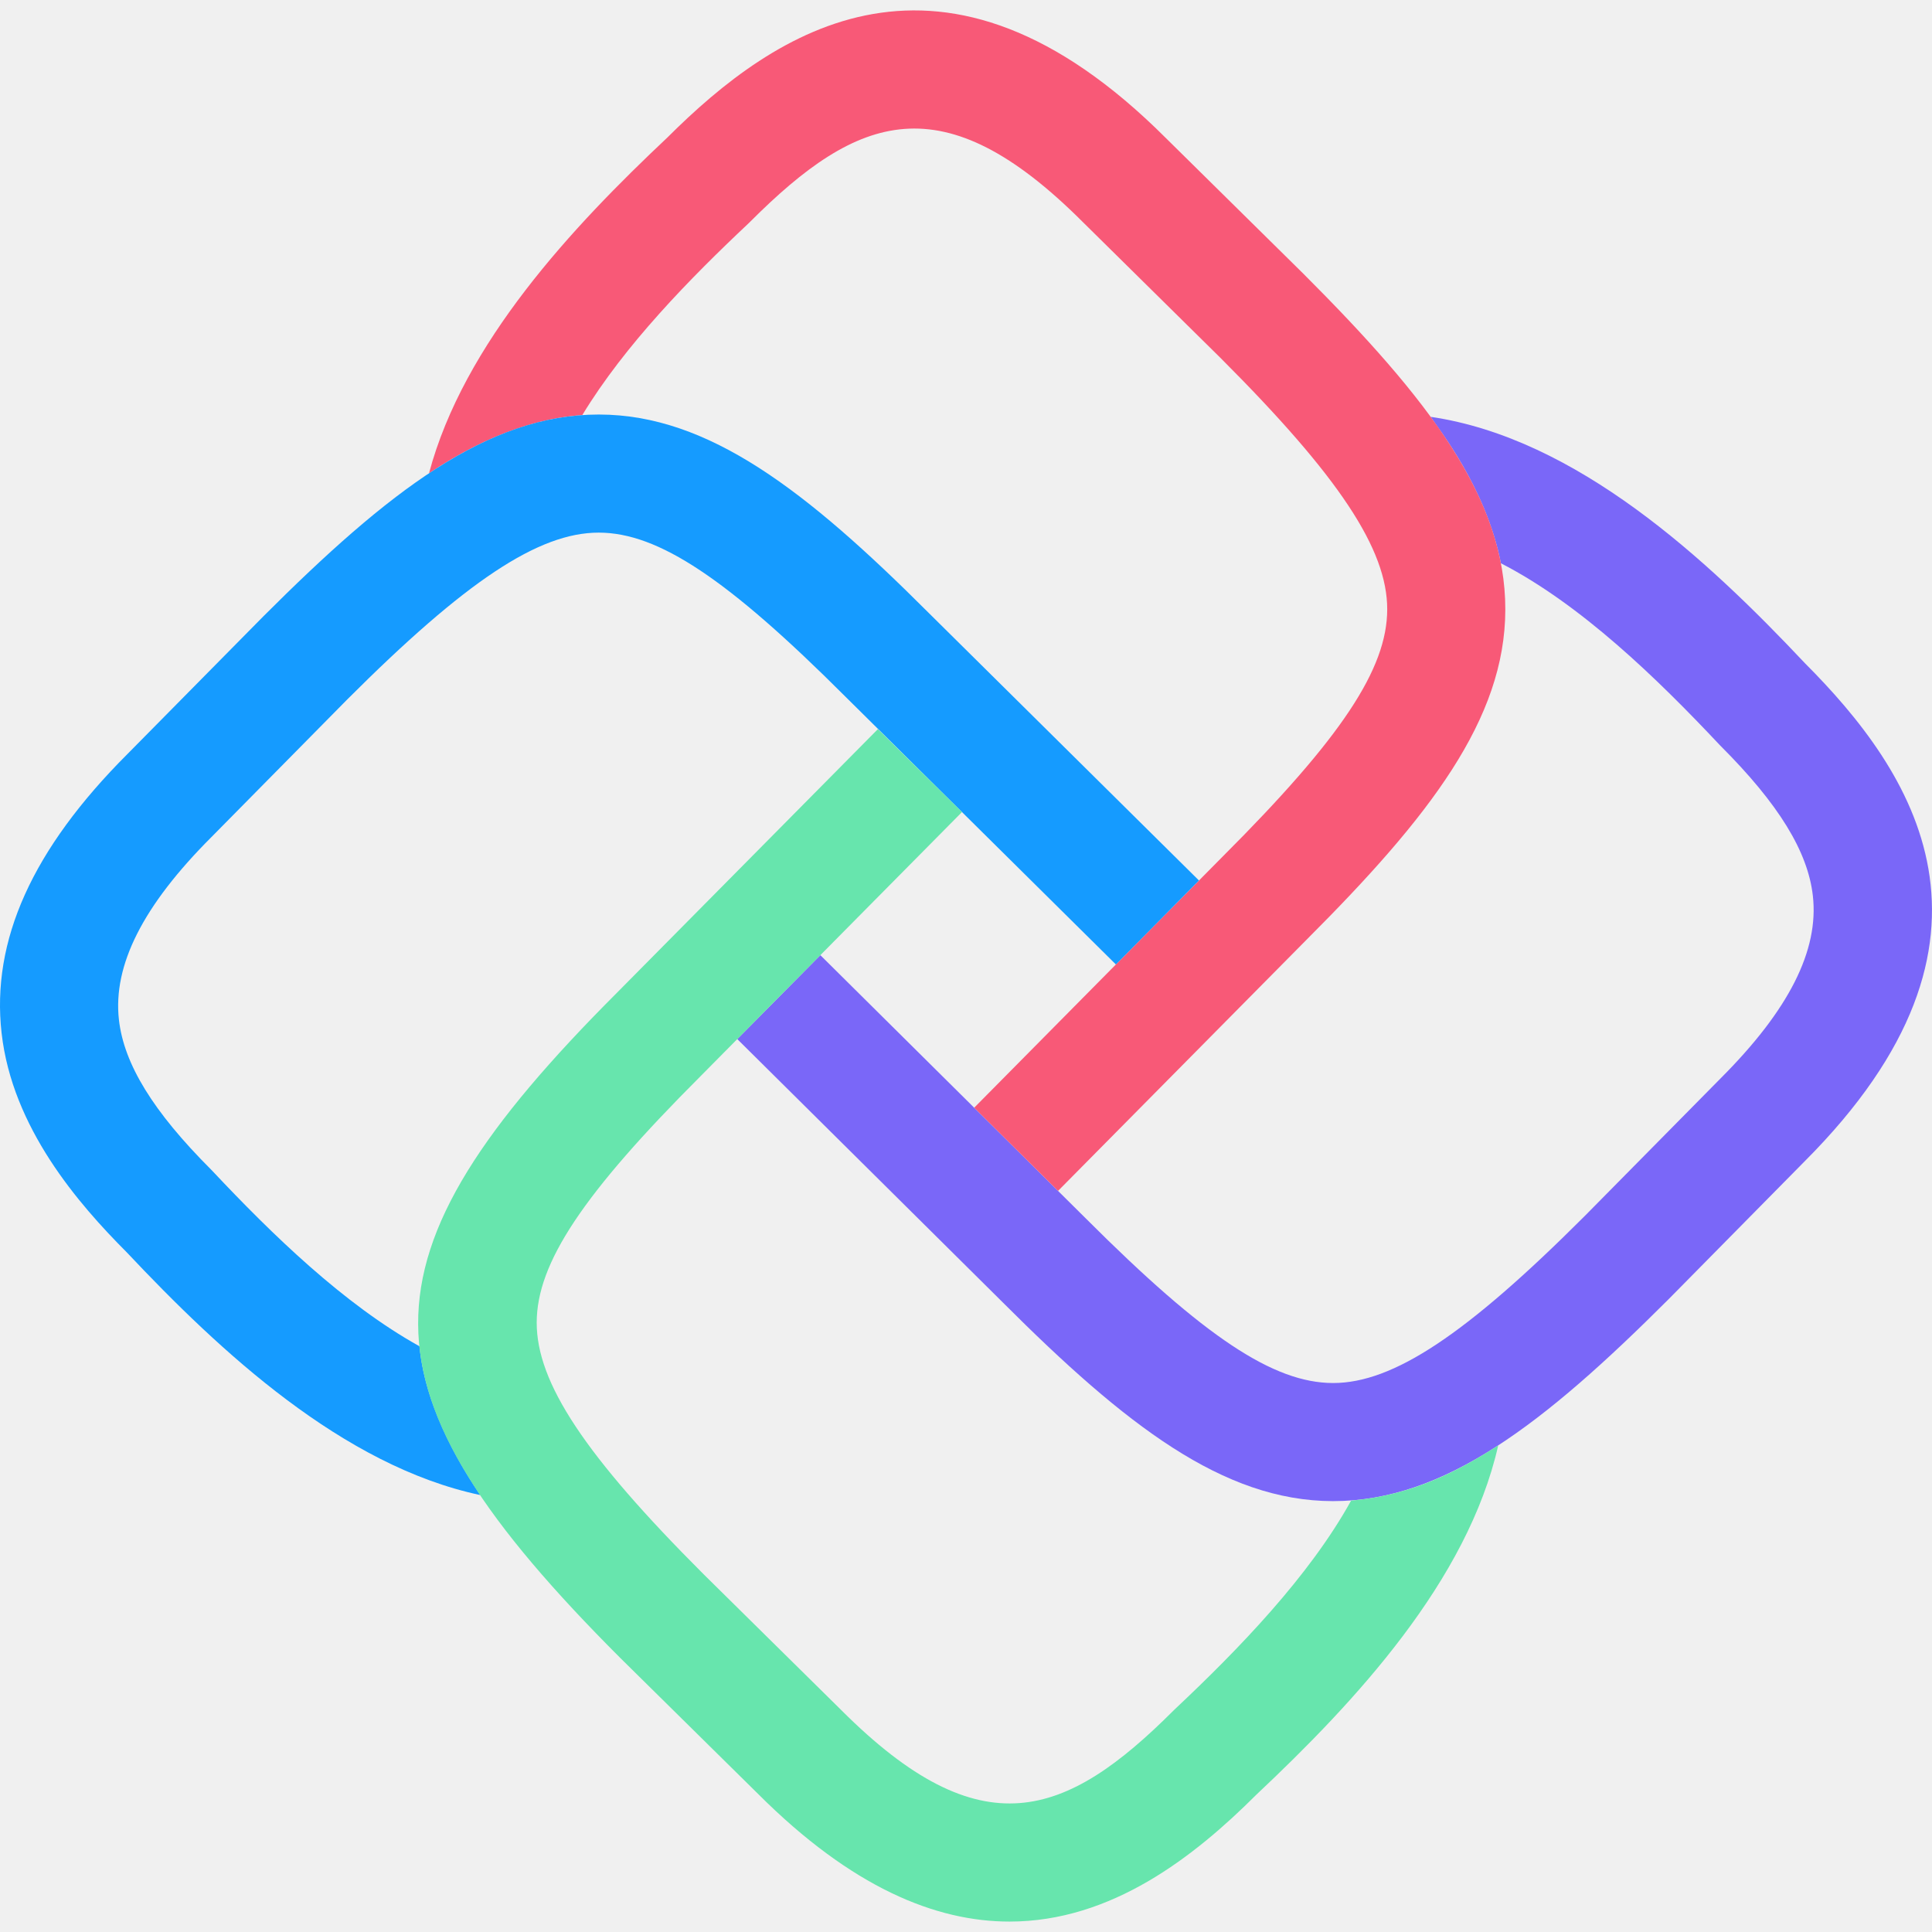
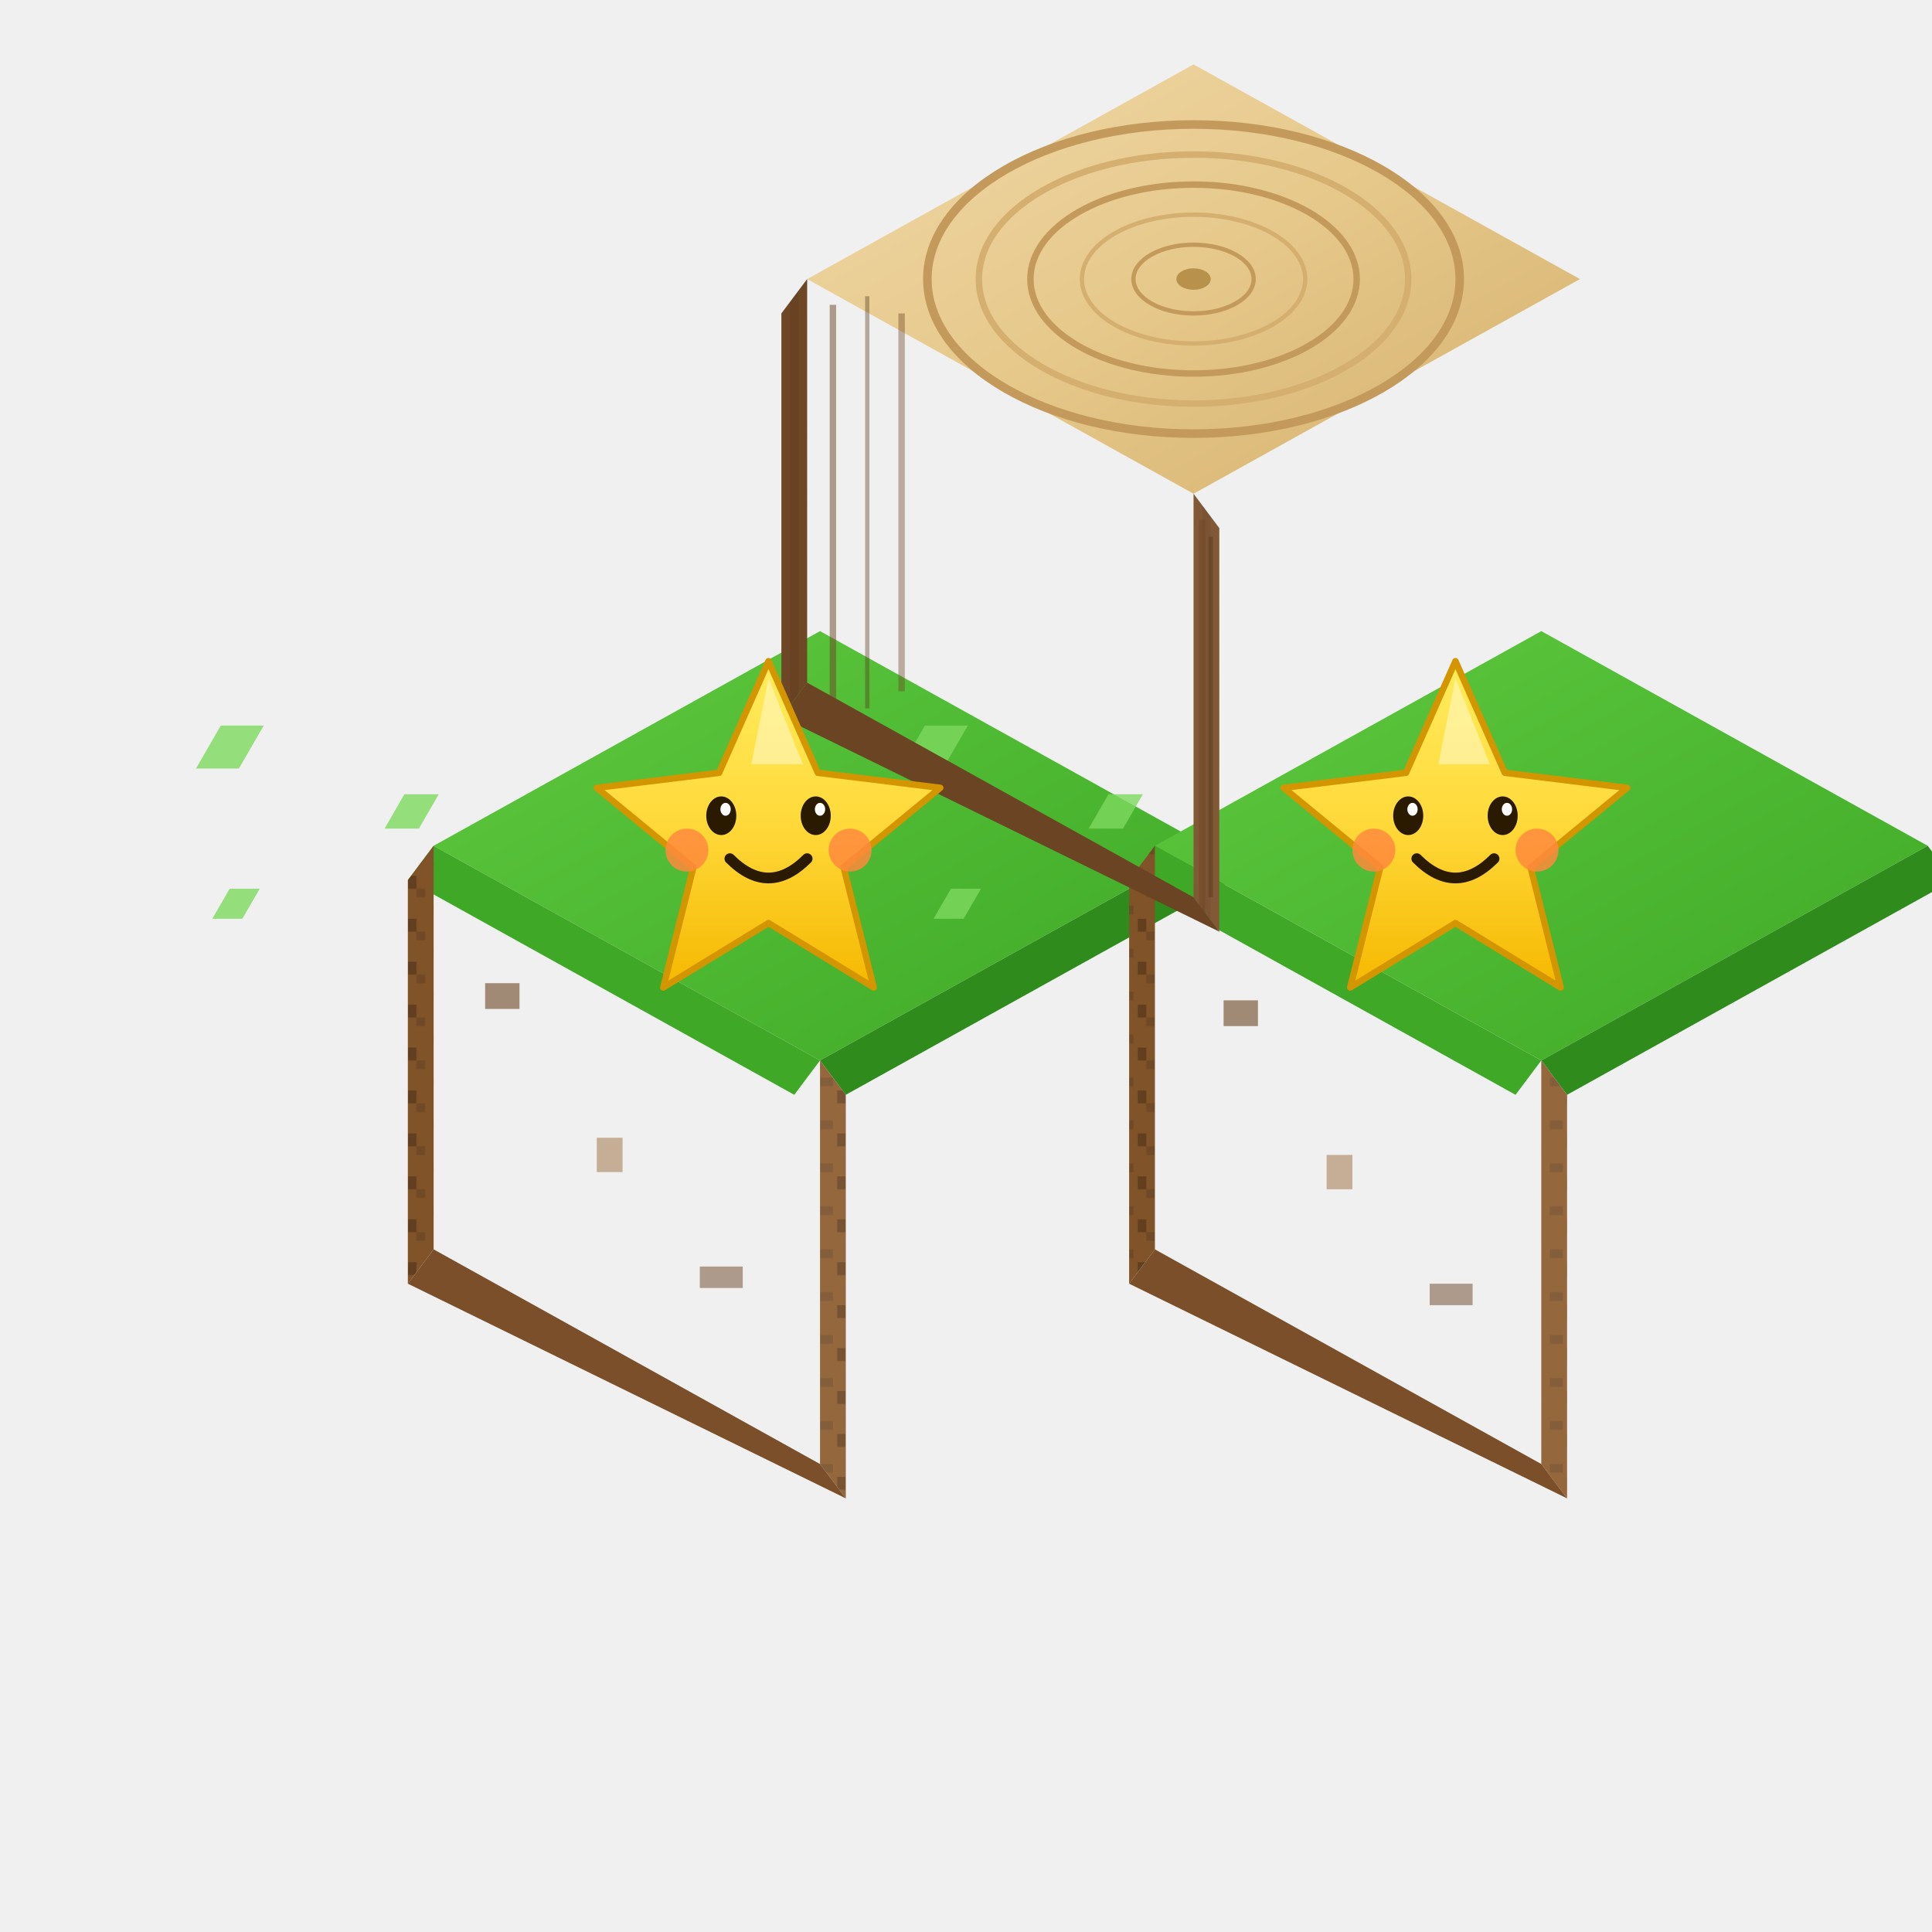
- <svg xmlns="http://www.w3.org/2000/svg" xmlns:xlink="http://www.w3.org/1999/xlink" width="450" height="450" viewBox="0 0 50.37 49.827" version="1.1" id="svg151">
-   <defs id="defs105">
-     <path id="aj28a0fd1a" d="M 1.738,0.156 3.927,2.323 2.347,3.919 0.101,1.81 Z" />
-     <path id="fdje57jgic" d="M 2.201,0.066 3.855,1.703 1.69,3.894 0.093,2.311 Z" />
-     <path id="6bg72xwlze" d="M 2.398,0.044 3.994,1.624 1.886,3.869 0.232,2.232 Z" />
-     <path id="eaqjnja8wg" d="M 1.736,0.023 3.981,2.132 2.344,3.786 0.156,1.619 Z" />
+ <svg xmlns="http://www.w3.org/2000/svg" width="450" height="450" viewBox="0 0 450 450" version="1.1" id="icon_foreground">
+   <defs>
+     <pattern id="woodGrainFg" patternUnits="userSpaceOnUse" width="8" height="8">
+       <rect width="8" height="8" fill="#7a4f2a" />
+       <rect x="0" y="0" width="2" height="8" fill="#6b4423" opacity="0.5" />
+       <rect x="4" y="2" width="2" height="4" fill="#8b5a2b" opacity="0.4" />
+     </pattern>
+     <pattern id="dirtTextureFg" patternUnits="userSpaceOnUse" width="10" height="10">
+       <rect width="10" height="10" fill="#8b5a2b" />
+       <rect x="1" y="1" width="3" height="2" fill="#7a4f2a" />
+       <rect x="5" y="4" width="2" height="3" fill="#6b4423" />
+       <rect x="7" y="7" width="2" height="2" fill="#7a4f2a" />
+     </pattern>
+     <linearGradient id="logTopGradientFg" x1="0%" y1="0%" x2="100%" y2="100%">
+       <stop offset="0%" style="stop-color:#f0d8a8" />
+       <stop offset="50%" style="stop-color:#e6c88a" />
+       <stop offset="100%" style="stop-color:#d4b06e" />
+     </linearGradient>
+     <linearGradient id="grassGradientFg" x1="0%" y1="0%" x2="100%" y2="100%">
+       <stop offset="0%" style="stop-color:#5ec93f" />
+       <stop offset="100%" style="stop-color:#3fa927" />
+     </linearGradient>
+     <linearGradient id="starGradientFg" x1="0%" y1="0%" x2="0%" y2="100%">
+       <stop offset="0%" style="stop-color:#ffec5e" />
+       <stop offset="50%" style="stop-color:#ffd93a" />
+       <stop offset="100%" style="stop-color:#f5b800" />
+     </linearGradient>
  </defs>
-   <g fill="none" fill-rule="evenodd" id="g149" transform="translate(-2.9304427e-4,-1.6465461e-4)">
-     <g id="g147">
-       <g id="g145">
-         <path fill="#7a67f8" d="M 34.758,38.865 H 34.746 C 31.892,38.86 29.342,36.882 26.152,33.692 l -6.93,-6.873 2.166,-2.188 6.937,6.88 c 3.075,3.074 4.876,4.272 6.427,4.275 h 0.005 c 1.567,0 3.467,-1.262 6.558,-4.353 l 3.541,-3.587 c 1.784,-1.784 2.57,-3.34 2.408,-4.762 -0.13,-1.156 -0.894,-2.397 -2.401,-3.904 L 44.83,19.146 C 43.202,17.414 41.211,15.483 39.131,14.414 38.745,12.437 37.48,10.881 37.3,10.596 c 3.803,0.559 7.197,3.703 9.758,6.424 2.788,2.794 5.803,7.176 -0.018,12.996 l -3.54,3.588 c -3.251,3.25 -5.844,5.261 -8.742,5.261" id="path107" />
-         <path fill="#f85977" d="m 25.399,28.608 6.492,-6.562 c 3.076,-3.076 4.274,-4.877 4.276,-6.428 0.004,-1.567 -1.257,-3.469 -4.352,-6.563 L 28.228,5.515 C 24.58,1.867 22.369,2.699 19.561,5.507 L 19.528,5.54 c -1.54,1.448 -3.237,3.182 -4.346,5.01 -1.031,0.073 -2.361,0.424 -3.997,1.518 0.906,-3.397 3.737,-6.422 6.216,-8.755 2.794,-2.789 7.177,-5.804 12.997,0.017 l 3.588,3.54 c 3.255,3.256 5.266,5.851 5.26,8.754 -0.005,2.854 -1.982,5.404 -5.172,8.594 l -6.489,6.559 z" id="path109" />
-         <path fill="#159bff" d="M 12.522,38.707 C 8.939,37.946 5.746,34.972 3.308,32.382 2.035,31.106 0.321,29.13 0.042,26.663 c -0.274,-2.414 0.8,-4.795 3.283,-7.278 l 3.542,-3.588 c 3.25,-3.25 5.843,-5.261 8.74,-5.261 h 0.013 c 2.854,0.005 5.404,1.983 8.593,5.172 l 7.046,6.976 -2.165,2.19 -7.053,-6.983 c -3.076,-3.076 -4.876,-4.273 -6.427,-4.276 h -0.006 c -1.566,0 -3.466,1.261 -6.557,4.352 L 5.51,21.555 c -1.784,1.784 -2.57,3.34 -2.409,4.762 0.131,1.156 0.894,2.396 2.402,3.904 l 0.033,0.034 c 1.55,1.649 3.43,3.479 5.401,4.573 0.168,1.739 1.2,3.297 1.585,3.88" id="path111" />
-         <path fill="#67e5ad" d="m 26.32,49.827 c -1.925,0 -4.114,-0.886 -6.557,-3.33 l -3.588,-3.54 C 9.167,35.949 9.151,32.546 16.086,25.61 l 6.802,-6.872 2.193,2.162 -6.812,6.882 c -3.076,3.076 -4.273,4.877 -4.276,6.427 -0.003,1.568 1.258,3.47 4.352,6.563 l 3.588,3.541 c 3.646,3.647 5.858,2.816 8.666,0.008 l 0.034,-0.033 c 1.654,-1.555 3.5,-3.46 4.593,-5.437 1.661,-0.14 2.9,-0.841 3.835,-1.438 -0.8,3.537 -3.738,6.69 -6.302,9.102 -1.62,1.618 -3.777,3.312 -6.439,3.312" id="path113" />
-         <g transform="translate(21.154,18.577)" id="g120">
-           <mask id="8jptpqrneb" fill="#ffffff">
-             <use xlink:href="#aj28a0fd1a" id="use115" />
-           </mask>
-           <path d="M 0.101,1.81 1.738,0.156 3.927,2.323 2.347,3.919 Z" mask="url(#8jptpqrneb)" id="path118" />
-         </g>
-         <g transform="translate(27.404,20.981)" id="g127">
-           <mask id="b2iljpfwbd" fill="#ffffff">
-             <use xlink:href="#fdje57jgic" id="use122" />
-           </mask>
-           <path d="M 2.201,0.066 3.855,1.703 1.69,3.894 0.093,2.311 Z" mask="url(#b2iljpfwbd)" id="path125" />
-         </g>
-         <g transform="translate(18.99,24.587)" id="g134">
-           <mask id="gj70tyfpnf" fill="#ffffff">
-             <use xlink:href="#6bg72xwlze" id="use129" />
-           </mask>
-           <path d="M 1.886,3.869 0.232,2.232 2.398,0.044 3.994,1.624 Z" mask="url(#gj70tyfpnf)" id="path132" />
-         </g>
-         <g transform="translate(25.24,26.99)" id="g141">
-           <mask id="z7vhvduckh" fill="#ffffff">
-             <use xlink:href="#eaqjnja8wg" id="use136" />
-           </mask>
-           <path d="M 3.981,2.132 2.344,3.786 0.156,1.619 1.736,0.023 Z" mask="url(#z7vhvduckh)" id="path139" />
-         </g>
-       </g>
-     </g>
+   <g id="grassBlock1Fg">
+     <polygon points="101,197 191,147 281,197 191,247" fill="url(#grassGradientFg)" />
+     <rect x="149" y="169" width="10" height="10" fill="#7dd95f" opacity="0.8" transform="skewX(-30)" />
+     <rect x="201" y="185" width="8" height="8" fill="#7dd95f" opacity="0.8" transform="skewX(-30)" />
+     <rect x="173" y="207" width="7" height="7" fill="#7dd95f" opacity="0.8" transform="skewX(-30)" />
+     <polygon points="101,197 191,247 185,255 95,205" fill="#3fa927" />
+     <polygon points="191,247 281,197 287,205 197,255" fill="#2e8b1c" />
+     <polygon points="101,197 95,205 95,299 101,291" fill="url(#dirtTextureFg)" />
+     <polygon points="101,197 95,205 95,299 101,291" fill="#000000" opacity="0.08" />
+     <polygon points="191,247 197,255 197,349 191,341" fill="url(#dirtTextureFg)" />
+     <polygon points="191,247 197,255 197,349 191,341" fill="#ffffff" opacity="0.08" />
+     <polygon points="101,291 191,341 197,349 95,299" fill="#7a4f2a" />
+     <rect x="113" y="229" width="8" height="6" fill="#6b4423" opacity="0.6" />
+     <rect x="139" y="265" width="6" height="8" fill="#9b6a3b" opacity="0.5" />
+     <rect x="163" y="295" width="10" height="5" fill="#6b4423" opacity="0.5" />
+   </g>
+   <g id="grassBlock2Fg">
+     <polygon points="269,197 359,147 449,197 359,247" fill="url(#grassGradientFg)" />
+     <rect x="313" y="169" width="10" height="10" fill="#7dd95f" opacity="0.8" transform="skewX(-30)" />
+     <rect x="365" y="185" width="8" height="8" fill="#7dd95f" opacity="0.8" transform="skewX(-30)" />
+     <rect x="341" y="207" width="7" height="7" fill="#7dd95f" opacity="0.8" transform="skewX(-30)" />
+     <polygon points="269,197 359,247 353,255 263,205" fill="#3fa927" />
+     <polygon points="359,247 449,197 455,205 365,255" fill="#2e8b1c" />
+     <polygon points="269,197 263,205 263,299 269,291" fill="url(#dirtTextureFg)" />
+     <polygon points="269,197 263,205 263,299 269,291" fill="#000000" opacity="0.08" />
+     <polygon points="359,247 365,255 365,349 359,341" fill="url(#dirtTextureFg)" />
+     <polygon points="359,247 365,255 365,349 359,341" fill="#ffffff" opacity="0.08" />
+     <polygon points="269,291 359,341 365,349 263,299" fill="#7a4f2a" />
+     <rect x="285" y="233" width="8" height="6" fill="#6b4423" opacity="0.6" />
+     <rect x="309" y="269" width="6" height="8" fill="#9b6a3b" opacity="0.5" />
+     <rect x="333" y="299" width="10" height="5" fill="#6b4423" opacity="0.5" />
+   </g>
+   <g id="woodBlockFg">
+     <polygon points="188,65 278,15 368,65 278,115" fill="url(#logTopGradientFg)" />
+     <ellipse cx="278" cy="65" rx="62" ry="36" fill="none" stroke="#c49a5c" stroke-width="2" />
+     <ellipse cx="278" cy="65" rx="50" ry="29" fill="none" stroke="#d4af70" stroke-width="1.5" />
+     <ellipse cx="278" cy="65" rx="38" ry="22" fill="none" stroke="#c49a5c" stroke-width="1.5" />
+     <ellipse cx="278" cy="65" rx="26" ry="15" fill="none" stroke="#d4af70" stroke-width="1" />
+     <ellipse cx="278" cy="65" rx="14" ry="8" fill="none" stroke="#c49a5c" stroke-width="1" />
+     <ellipse cx="278" cy="65" rx="4" ry="2.5" fill="#b8924d" />
+     <polygon points="188,65 182,73 182,167 188,159" fill="url(#woodGrainFg)" />
+     <polygon points="188,65 182,73 182,167 188,159" fill="#000000" opacity="0.1" />
+     <line x1="194" y1="71" x2="194" y2="163" stroke="#6b4423" stroke-width="1.5" opacity="0.5" />
+     <line x1="202" y1="69" x2="202" y2="165" stroke="#5a3a1c" stroke-width="1" opacity="0.4" />
+     <line x1="210" y1="73" x2="210" y2="161" stroke="#6b4423" stroke-width="1.5" opacity="0.4" />
+     <polygon points="278,115 284,123 284,217 278,209" fill="url(#woodGrainFg)" />
+     <polygon points="278,115 284,123 284,217 278,209" fill="#ffffff" opacity="0.06" />
+     <line x1="280" y1="121" x2="280" y2="213" stroke="#6b4423" stroke-width="1.5" opacity="0.4" />
+     <line x1="282" y1="125" x2="282" y2="209" stroke="#5a3a1c" stroke-width="1" opacity="0.5" />
+     <polygon points="188,159 278,209 284,217 182,167" fill="#6b4423" />
+   </g>
+   <g id="star1Fg" transform="translate(179, 192)">
+     <polygon points="0,-38 11.5,-12 40,-8.5 17.5,10 24.5,38 0,23 -24.5,38 -17.5,10 -40,-8.5 -11.5,-12" fill="url(#starGradientFg)" stroke="#d49600" stroke-width="1.5" stroke-linejoin="round" />
+     <polygon points="0,-34 8,-14 -4,-14" fill="#fff9c4" opacity="0.6" />
+     <ellipse cx="-11" cy="-2" rx="3.5" ry="4.5" fill="#2a1a00" />
+     <ellipse cx="-10" cy="-3.5" rx="1.2" ry="1.5" fill="#ffffff" />
+     <ellipse cx="11" cy="-2" rx="3.5" ry="4.5" fill="#2a1a00" />
+     <ellipse cx="12" cy="-3.5" rx="1.2" ry="1.5" fill="#ffffff" />
+     <path d="M -9,8 Q 0,17 9,8" fill="none" stroke="#2a1a00" stroke-width="2.5" stroke-linecap="round" />
+     <circle cx="-19" cy="6" r="5" fill="#ff8a3d" opacity="0.85" />
+     <circle cx="19" cy="6" r="5" fill="#ff8a3d" opacity="0.85" />
+   </g>
+   <g id="star2Fg" transform="translate(339, 192)">
+     <polygon points="0,-38 11.5,-12 40,-8.5 17.5,10 24.5,38 0,23 -24.5,38 -17.5,10 -40,-8.5 -11.5,-12" fill="url(#starGradientFg)" stroke="#d49600" stroke-width="1.5" stroke-linejoin="round" />
+     <polygon points="0,-34 8,-14 -4,-14" fill="#fff9c4" opacity="0.6" />
+     <ellipse cx="-11" cy="-2" rx="3.5" ry="4.5" fill="#2a1a00" />
+     <ellipse cx="-10" cy="-3.5" rx="1.2" ry="1.5" fill="#ffffff" />
+     <ellipse cx="11" cy="-2" rx="3.5" ry="4.5" fill="#2a1a00" />
+     <ellipse cx="12" cy="-3.5" rx="1.2" ry="1.5" fill="#ffffff" />
+     <path d="M -9,8 Q 0,17 9,8" fill="none" stroke="#2a1a00" stroke-width="2.5" stroke-linecap="round" />
+     <circle cx="-19" cy="6" r="5" fill="#ff8a3d" opacity="0.85" />
+     <circle cx="19" cy="6" r="5" fill="#ff8a3d" opacity="0.85" />
  </g>
</svg>
